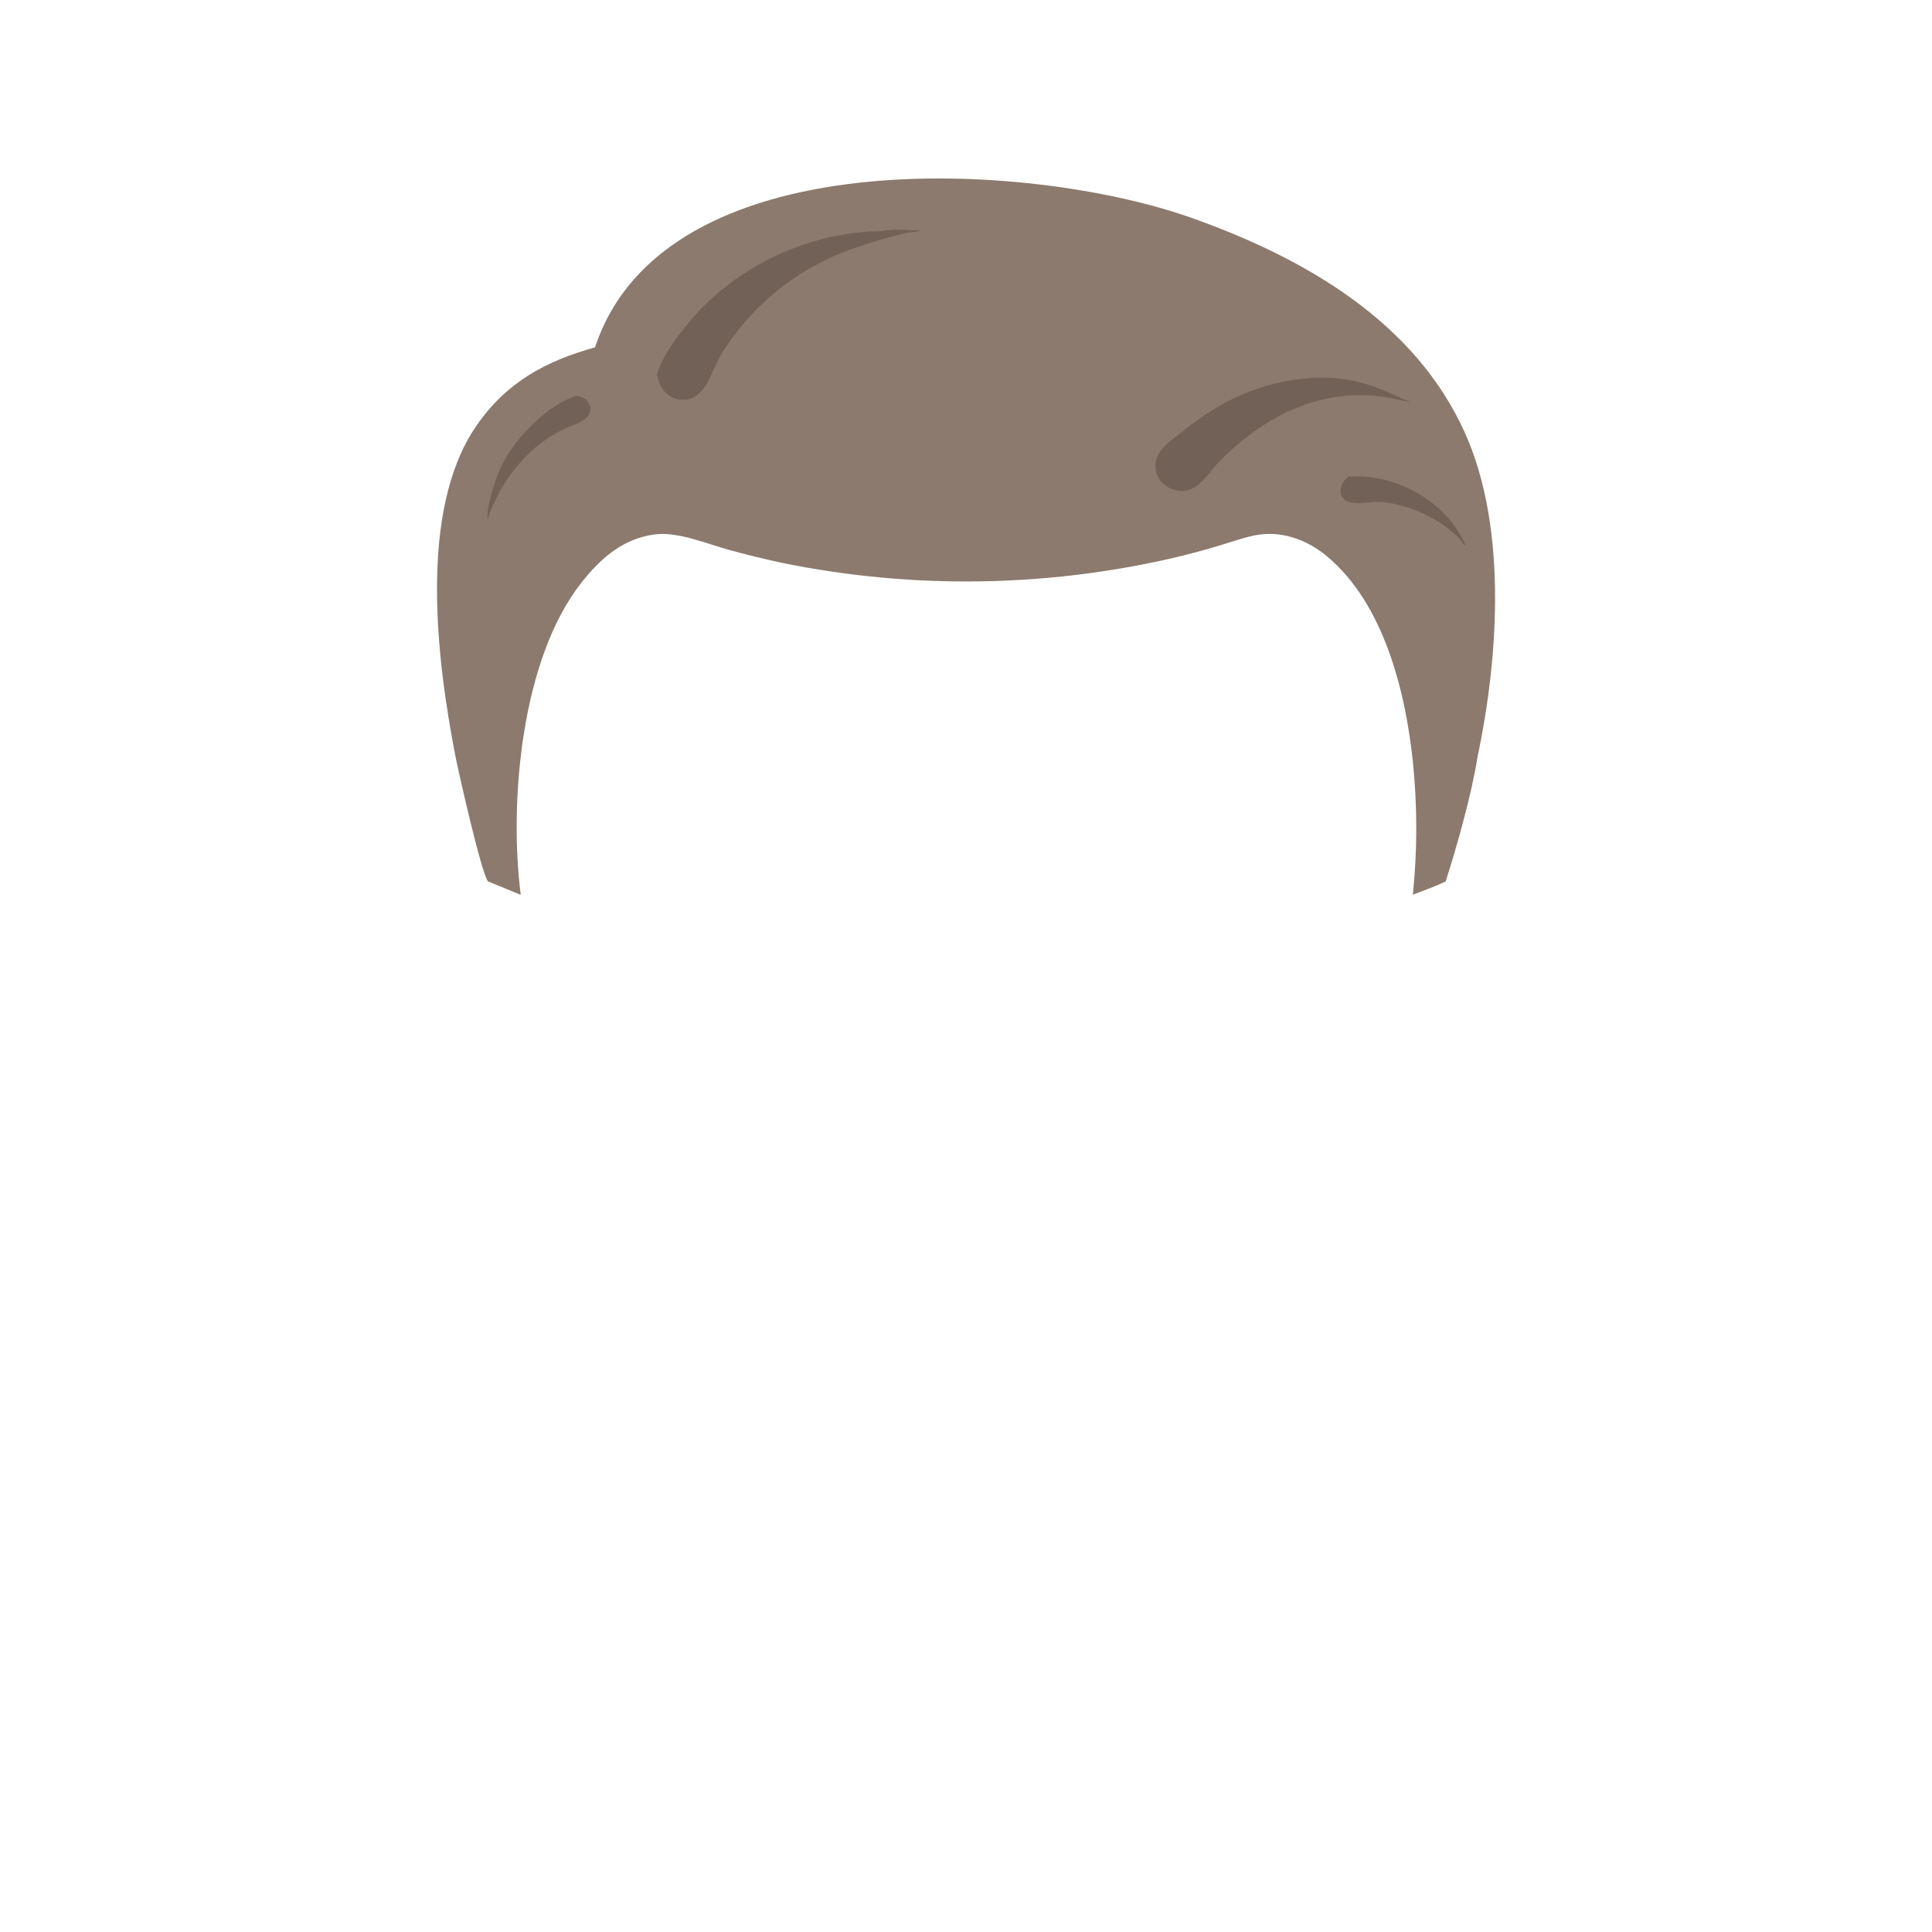
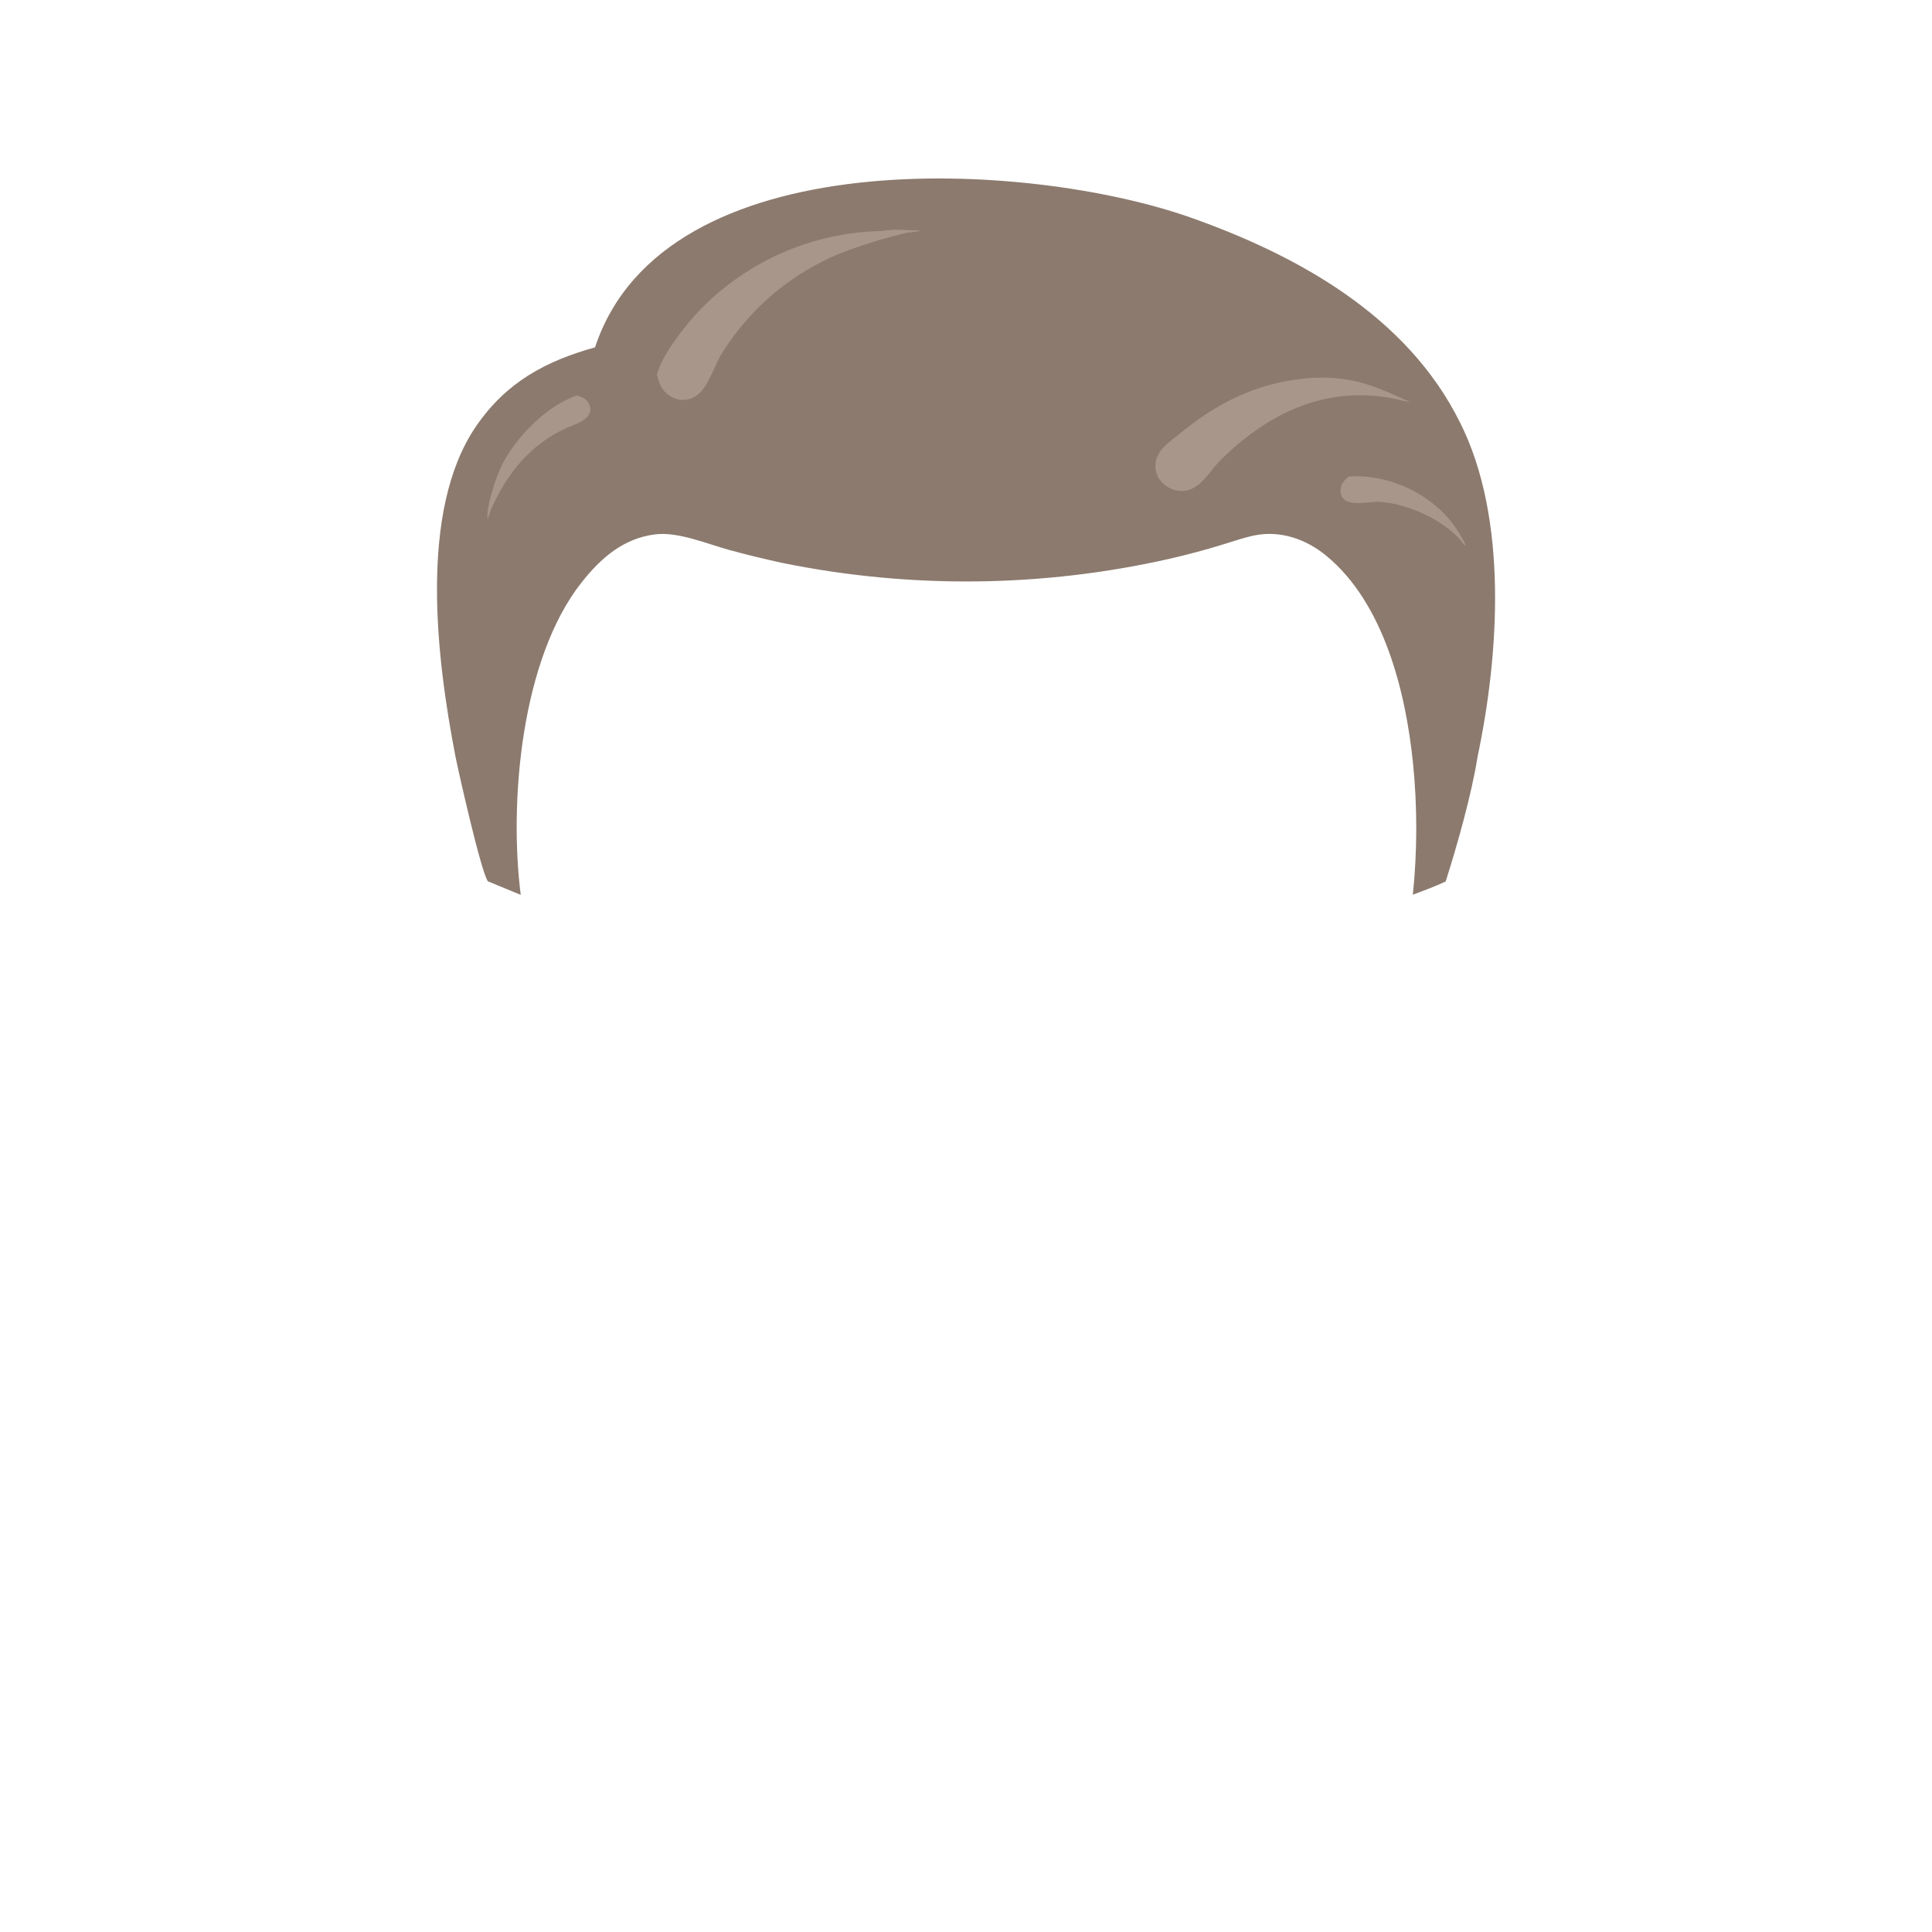
<svg xmlns="http://www.w3.org/2000/svg" version="1.1" viewBox="0 0 2048 2048" width="1024" height="1024">
  <path transform="translate(0,0)" fill="rgb(140,122,110)" d="M 630.766 368.197 C 703.811 146.956 1091.28 170.194 1262.18 230.638 C 1375.81 270.828 1491.58 334.878 1547.51 447.539 C 1598.93 549.19 1589.12 694.053 1566.28 802.17 C 1560.21 841.174 1544.41 897.009 1532.46 934.406 C 1522.33 939.252 1508.22 944.451 1497.67 948.465 C 1502.45 902.162 1502.51 855.495 1497.87 809.179 C 1490.17 733.639 1467.13 639.528 1405.85 589.051 C 1384.51 571.476 1357.12 561.982 1329.74 567.569 C 1318.84 569.794 1306.11 574.203 1295.2 577.515 C 1277.27 583.004 1259.15 587.863 1240.88 592.081 C 1105.57 622.841 965.253 624.419 829.283 596.711 C 810.289 592.622 791.411 588.008 772.672 582.875 C 748.776 576.265 718.834 563.481 694.601 566.451 C 660.621 570.617 636.708 591.799 616.391 617.547 C 552.538 698.465 539.431 849.774 551.999 948.592 C 540.372 943.865 528.77 939.079 517.191 934.235 C 510.016 924.793 485.525 816.04 482.686 801.215 C 463.092 700.009 443.029 541.508 504.803 451.638 C 536.638 405.324 578.055 382.866 630.766 368.197 z" />
-   <path transform="translate(0,0)" fill="rgb(114,97,86)" d="M 934.519 244.894 C 945.321 242.849 964.798 244.08 976.265 244.609 C 971.453 245.338 966.633 246.003 961.803 246.604 C 942.282 251.175 923.031 256.831 904.139 263.546 C 845.944 283.706 796.554 323.447 764.407 375.98 C 755.077 391.527 749.39 417.336 731.321 422.844 C 724.756 424.853 717.653 424.05 711.703 420.627 C 701.788 415.039 698.93 407.262 696.347 397.24 C 701.325 376.473 726.463 344.752 741.524 329.02 C 792.175 276.525 861.585 246.27 934.519 244.894 z" />
-   <path transform="translate(0,0)" fill="rgb(114,97,86)" d="M 934.519 244.894 C 945.321 242.849 964.798 244.08 976.265 244.609 C 971.453 245.338 966.633 246.003 961.803 246.604 L 960.947 245.268 C 954.932 244.374 941.544 244.956 934.519 244.894 z" />
-   <path transform="translate(0,0)" fill="rgb(114,97,86)" d="M 1392.84 400.411 C 1436.09 398.998 1457.78 409.575 1494.92 426.251 C 1486.62 424.986 1478.37 422.434 1469.65 421.11 C 1400.4 410.6 1342.68 439.665 1293.83 487.711 C 1281.65 500.145 1272.84 518.127 1255.88 520.234 C 1248.16 521.134 1240.42 518.823 1234.45 513.843 C 1228.94 509.292 1225.38 503.173 1224.84 495.987 C 1223.46 477.647 1240.82 467.811 1253.02 457.821 C 1294.63 423.752 1338.79 403.701 1392.84 400.411 z" />
-   <path transform="translate(0,0)" fill="rgb(114,97,86)" d="M 611.693 419.186 C 617.506 421.007 622.208 423.005 624.665 428.885 C 630.875 443.746 609.664 449.667 601.481 453.248 C 562.142 470.463 535.611 503.859 519.438 542.755 C 518.64 544.806 517.648 548.54 516.984 550.781 C 514.747 538.193 526.214 504.422 532.156 492.678 C 546.917 463.502 580.219 429.372 611.693 419.186 z" />
-   <path transform="translate(0,0)" fill="rgb(114,97,86)" d="M 1429.61 505.14 C 1474.67 502.02 1523.24 526.137 1546.44 564.607 C 1548.94 568.751 1552.34 573.67 1553.6 578.327 C 1550.82 576.713 1551.33 576.774 1549.34 573.972 L 1548.72 573.082 C 1529.56 550.86 1492.53 534.157 1463.32 532.011 C 1450.83 531.093 1421.28 540.127 1421.05 520.081 C 1420.97 513.187 1424.75 509.305 1429.61 505.14 z" />
+   <path transform="translate(0,0)" fill="rgb(168,150,138)" d="M 934.519 244.894 C 945.321 242.849 964.798 244.08 976.265 244.609 C 971.453 245.338 966.633 246.003 961.803 246.604 C 942.282 251.175 923.031 256.831 904.139 263.546 C 845.944 283.706 796.554 323.447 764.407 375.98 C 755.077 391.527 749.39 417.336 731.321 422.844 C 724.756 424.853 717.653 424.05 711.703 420.627 C 701.788 415.039 698.93 407.262 696.347 397.24 C 701.325 376.473 726.463 344.752 741.524 329.02 C 792.175 276.525 861.585 246.27 934.519 244.894 z" />
+   <path transform="translate(0,0)" fill="rgb(168,150,138)" d="M 934.519 244.894 C 945.321 242.849 964.798 244.08 976.265 244.609 C 971.453 245.338 966.633 246.003 961.803 246.604 L 960.947 245.268 C 954.932 244.374 941.544 244.956 934.519 244.894 z" />
+   <path transform="translate(0,0)" fill="rgb(168,150,138)" d="M 1392.84 400.411 C 1436.09 398.998 1457.78 409.575 1494.92 426.251 C 1486.62 424.986 1478.37 422.434 1469.65 421.11 C 1400.4 410.6 1342.68 439.665 1293.83 487.711 C 1281.65 500.145 1272.84 518.127 1255.88 520.234 C 1248.16 521.134 1240.42 518.823 1234.45 513.843 C 1228.94 509.292 1225.38 503.173 1224.84 495.987 C 1223.46 477.647 1240.82 467.811 1253.02 457.821 C 1294.63 423.752 1338.79 403.701 1392.84 400.411 z" />
+   <path transform="translate(0,0)" fill="rgb(168,150,138)" d="M 611.693 419.186 C 617.506 421.007 622.208 423.005 624.665 428.885 C 630.875 443.746 609.664 449.667 601.481 453.248 C 562.142 470.463 535.611 503.859 519.438 542.755 C 518.64 544.806 517.648 548.54 516.984 550.781 C 514.747 538.193 526.214 504.422 532.156 492.678 C 546.917 463.502 580.219 429.372 611.693 419.186 z" />
+   <path transform="translate(0,0)" fill="rgb(168,150,138)" d="M 1429.61 505.14 C 1474.67 502.02 1523.24 526.137 1546.44 564.607 C 1548.94 568.751 1552.34 573.67 1553.6 578.327 C 1550.82 576.713 1551.33 576.774 1549.34 573.972 L 1548.72 573.082 C 1529.56 550.86 1492.53 534.157 1463.32 532.011 C 1450.83 531.093 1421.28 540.127 1421.05 520.081 C 1420.97 513.187 1424.75 509.305 1429.61 505.14 z" />
</svg>
